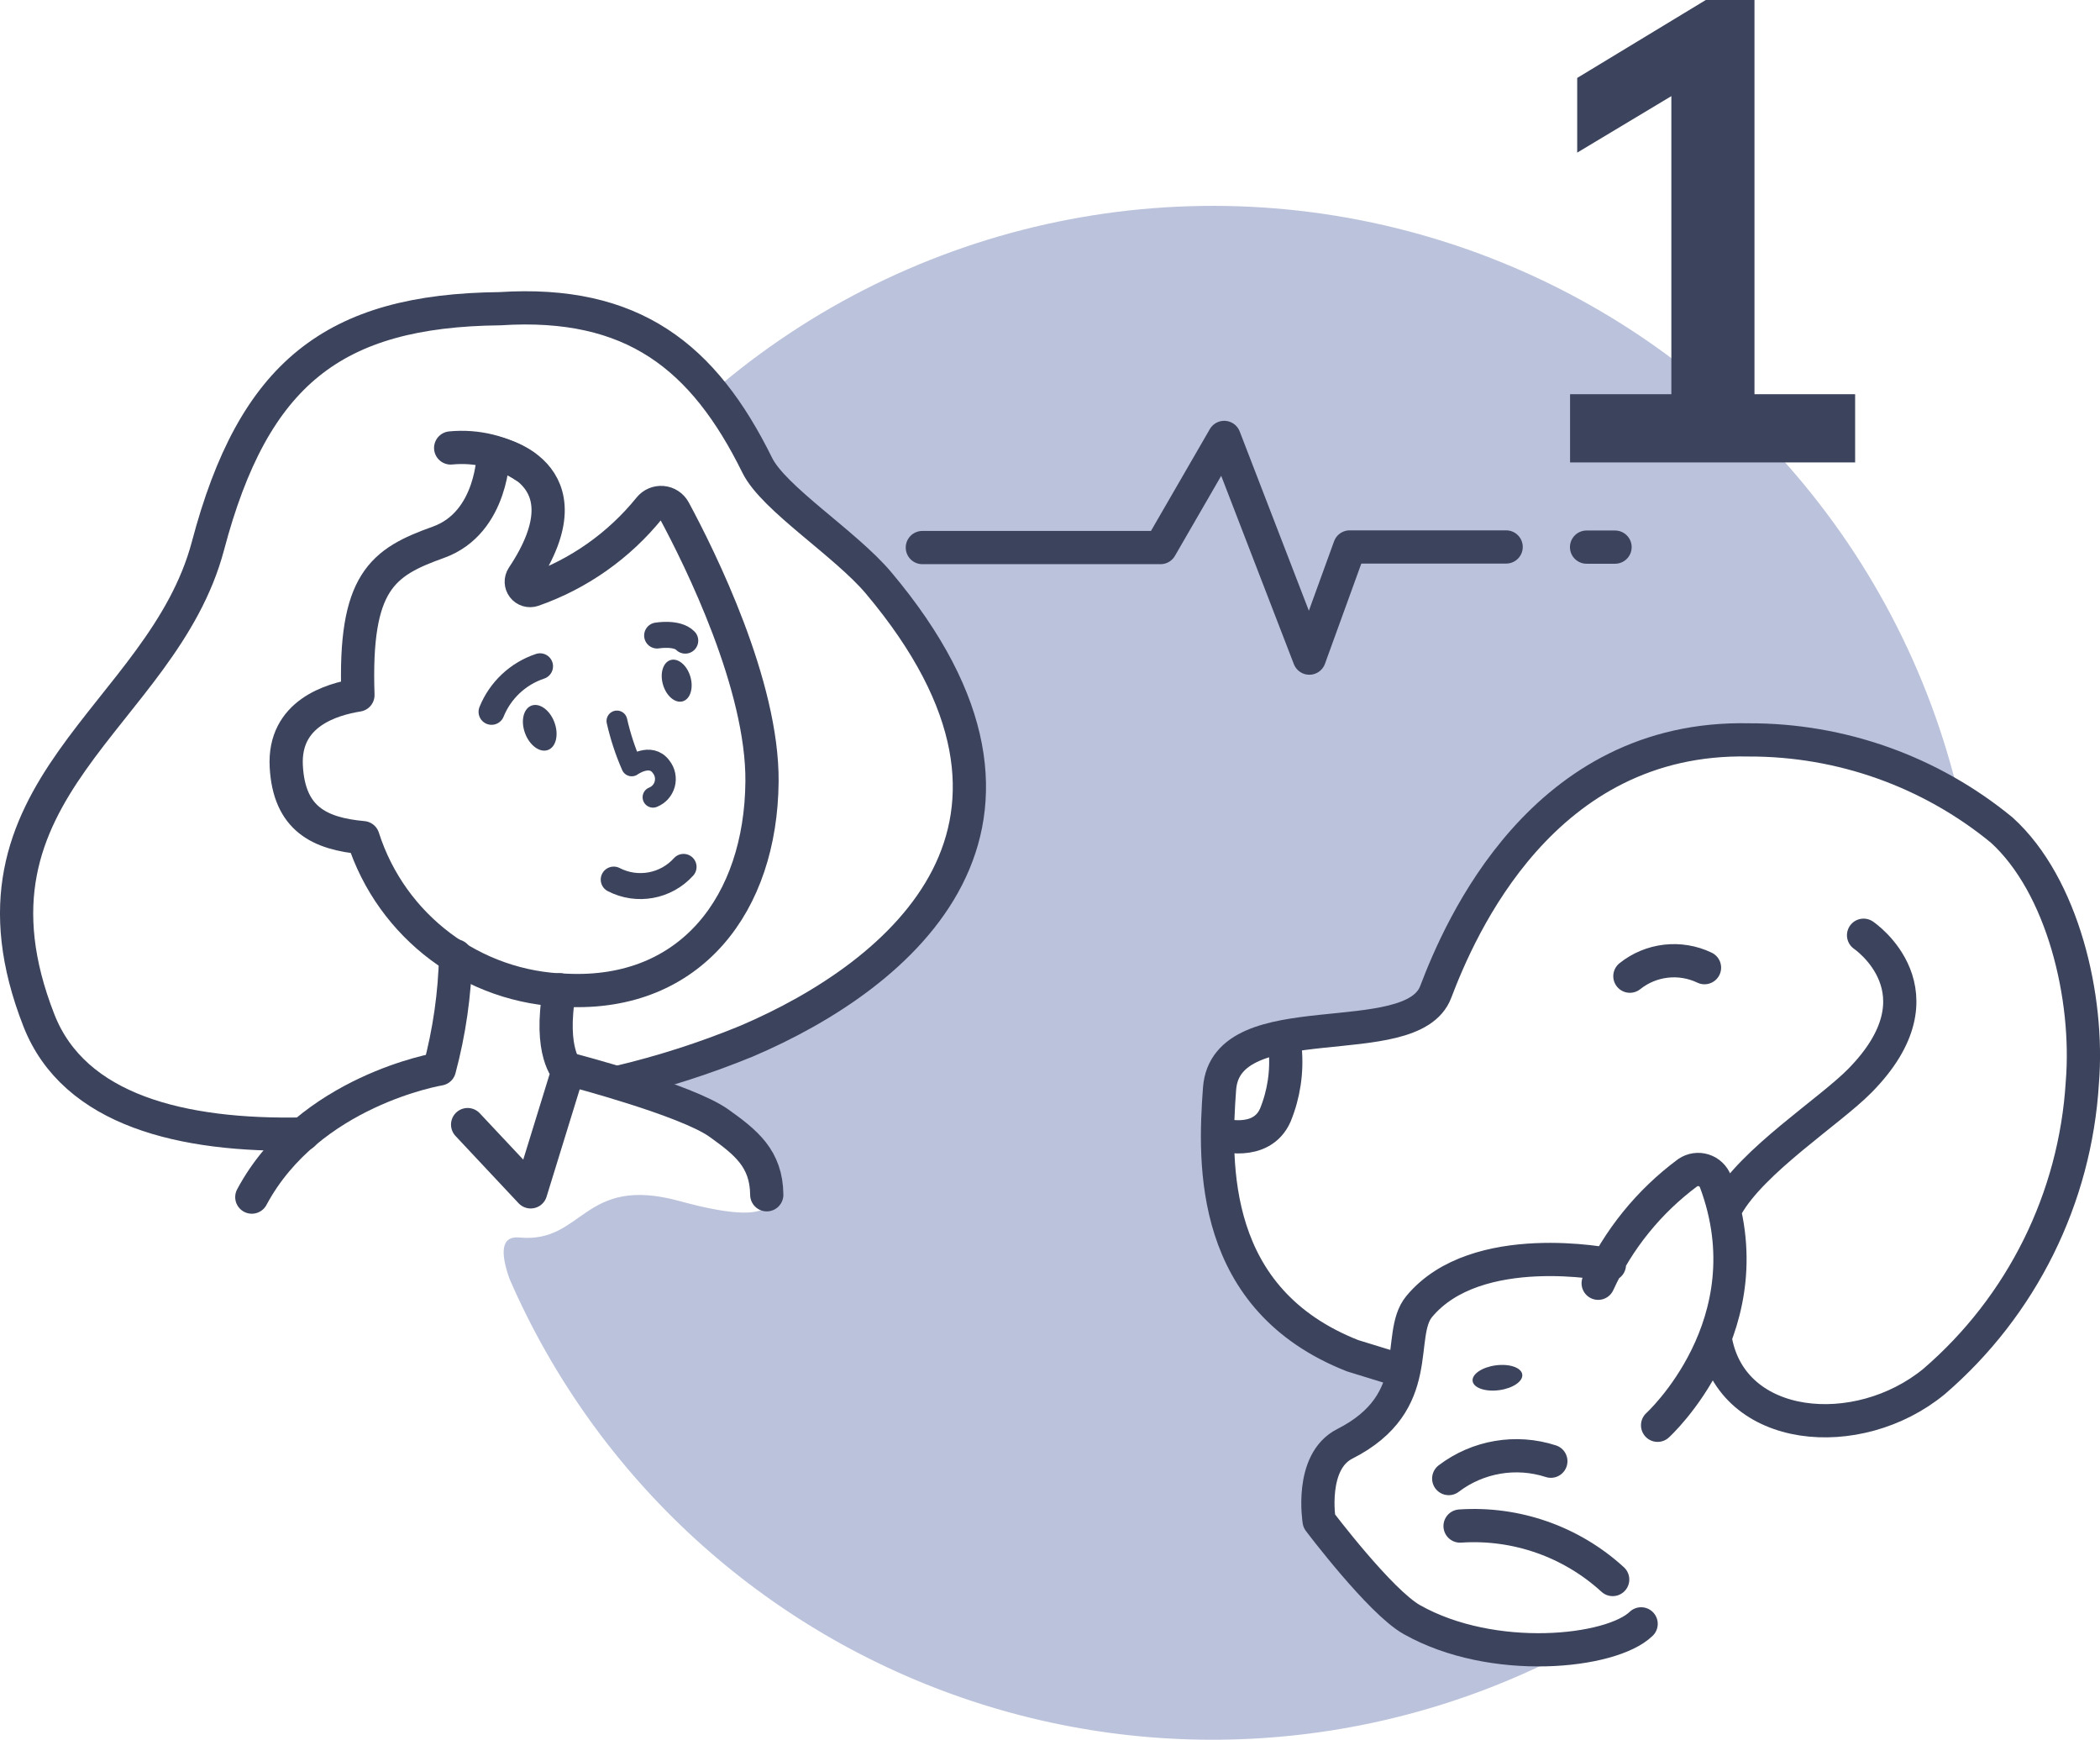
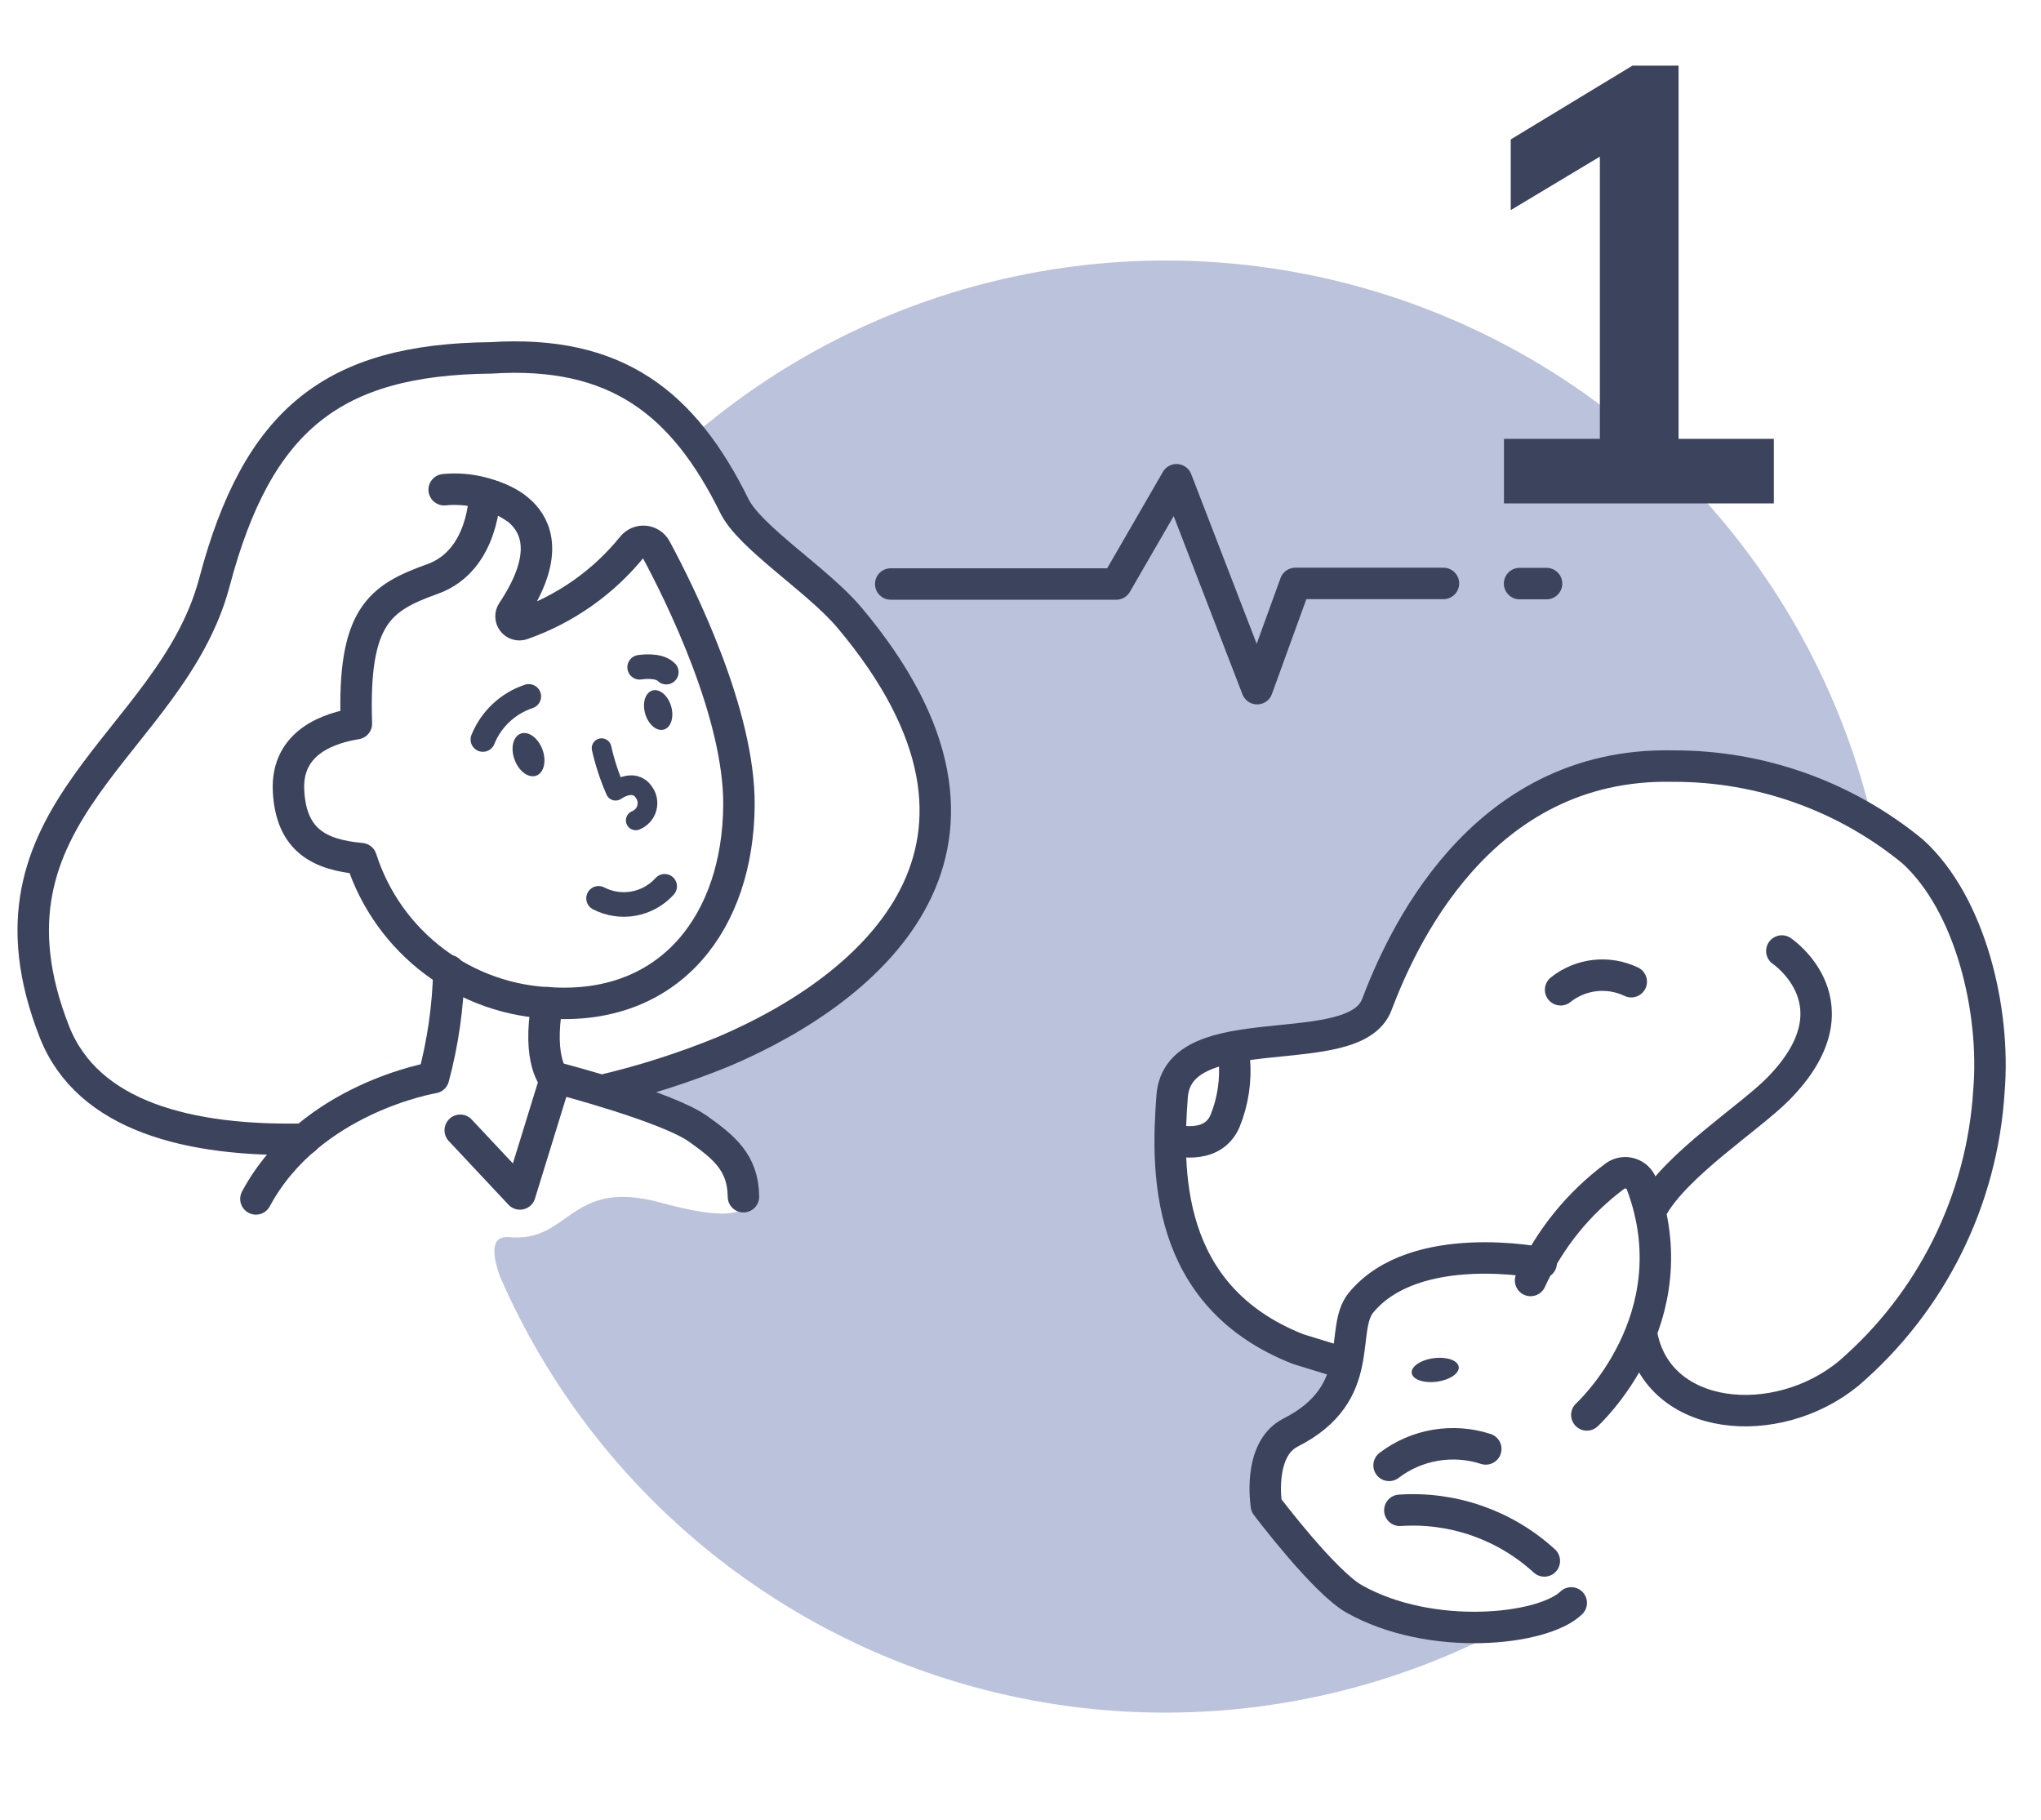
- <svg xmlns="http://www.w3.org/2000/svg" id="Layer_1" data-name="Layer 1" viewBox="0 0 80.852 66.969">
+ <svg xmlns="http://www.w3.org/2000/svg" id="Layer_1" data-name="Layer 1" viewBox="0 0 83 74">
  <defs>
-     <style>.cls-1{fill:#bbc2db;}.cls-2{fill:#3c435c;}.cls-3,.cls-4,.cls-5,.cls-6{fill:none;stroke:#3c435c;stroke-linecap:round;stroke-linejoin:round;}.cls-3,.cls-4{stroke-width:1.279px;}.cls-4{fill-rule:evenodd;}.cls-6{stroke-width:0.8px;}</style>
+     <style>.cls-1,.cls-4,.cls-5,.cls-6,.cls-7{fill:none;}.cls-2{fill:#bbc2db;}.cls-3{fill:#3c435c;}.cls-4,.cls-5,.cls-6,.cls-7{stroke:#3c435c;stroke-linecap:round;stroke-linejoin:round;}.cls-4,.cls-5{stroke-width:1.279px;}.cls-5{fill-rule:evenodd;}.cls-7{stroke-width:0.8px;}</style>
  </defs>
-   <path class="cls-1" d="M906.181,589.969a18.327,18.327,0,0,1,3.228-.537c.121-.019.24-.043.363-.055a15.241,15.241,0,0,0,3.002-.634,14.746,14.746,0,0,1,4.606-7.358c4.802-4.156,10.208-2.417,15.676-1.372A29.513,29.513,0,0,0,885.071,564.811l.008.013c2.88,5.574,12.494,10.713,8.934,18.272a11.641,11.641,0,0,1-6.723,5.871,5.965,5.965,0,0,1-3.745,1.448,12.967,12.967,0,0,1-3.445.782c-.014.05-.027.102-.041.152a19.549,19.549,0,0,1,4.941,1.536,7.309,7.309,0,0,1,2.294,2.952s.337,1.097-3.408.067c-3.745-1.029-3.694,1.636-6.174,1.4-.731-.07-.731.611-.382,1.594a29.503,29.503,0,0,0,41.782,13.801,9.229,9.229,0,0,1-7.984-1.446c-1.24-1.034-2.805-2.596-2.531-4.36a2.933,2.933,0,0,1,2.071-2.328,4.632,4.632,0,0,1,.981-1.651l-.019-.033a18.048,18.048,0,0,1-2.572-1.128,12.413,12.413,0,0,1-3.963-4.225,4.904,4.904,0,0,1-.305-4.788,2.035,2.035,0,0,1-.074-.191A2.123,2.123,0,0,1,906.181,589.969Z" transform="translate(-857.712 -549.6689)" />
-   <ellipse class="cls-2" cx="915.365" cy="602.703" rx="0.964" ry="0.482" transform="translate(-928.8724 -424.3669) rotate(-7.53873)" />
-   <path class="cls-3" d="M911.443,602.364l-1.652-.508c-5.489-2.159-5.344-7.338-5.125-10.278.25-3.36,7.394-1.287,8.321-3.723.927-2.436,4.108-9.879,12.055-9.705a15.274,15.274,0,0,1,9.74,3.472c2.355,2.138,3.369,6.456,3.102,9.714a16.497,16.497,0,0,1-5.711,11.513c-2.938,2.411-7.771,1.972-8.414-1.599" transform="translate(-857.712 -549.6689)" />
-   <path class="cls-3" d="M924.192,596.104c.988-1.759,3.964-3.653,5.127-4.835,3.374-3.427.142-5.6.142-5.6m-24.795,7.661s1.606.498,2.148-.739a5.405,5.405,0,0,0,.379-2.538m13.271-2.808a2.721,2.721,0,0,1,2.873-.328m-3.661,11.435s-5.127-1.043-7.325,1.611c-.916,1.106.305,3.68-2.864,5.284-1.363.69-.987,2.967-.987,2.967s2.343,3.108,3.569,3.799c3.113,1.755,7.673,1.281,8.828.163m-1.654-13.111a10.976,10.976,0,0,1,3.449-4.257.713.713,0,0,1,1.068.341c2.055,5.486-2.229,9.383-2.229,9.383m-8.042,2.051a4.304,4.304,0,0,1,3.932-.668m-3.495,2.496a7.914,7.914,0,0,1,5.876,2.058" transform="translate(-857.712 -549.6689)" />
-   <path class="cls-3" d="M893.223,570.746h9.171l2.451-4.239,3.278,8.495,1.553-4.279h6.024m4.193.006h-1.097" transform="translate(-857.712 -549.6689)" />
-   <path class="cls-3" d="M881.529,591.329a32.861,32.861,0,0,0,4.913-1.578c6.029-2.567,12.911-8.361,5.096-17.644-1.277-1.517-4.039-3.246-4.67-4.526-2.062-4.182-4.791-6.359-9.909-6.029-6.409.068-9.483,2.488-11.239,9.123-1.756,6.636-10.021,9.317-6.509,18.275,1.357,3.461,5.511,4.472,10.182,4.37" transform="translate(-857.712 -549.6689)" />
-   <path class="cls-3" d="M879.749,590.861s4.392,1.147,5.64,2.039c1.036.74,1.831,1.363,1.844,2.759" transform="translate(-857.712 -549.6689)" />
-   <path class="cls-4" d="M867.407,595.749c2.199-4.105,7.223-4.931,7.223-4.931h0a18.404,18.404,0,0,0,.624-4.354" transform="translate(-857.712 -549.6689)" />
-   <path class="cls-3" d="M875.716,592.958l2.428,2.589,1.432-4.643s-.753-.707-.319-3.137" transform="translate(-857.712 -549.6689)" />
-   <path class="cls-3" d="M874.587,570.544c-2.155.77-3.245,1.516-3.094,5.88-1.007.164-2.872.696-2.759,2.749.11,2.01,1.271,2.588,2.955,2.74a8.45,8.45,0,0,0,7.845,5.876c4.78.218,7.474-3.336,7.516-8.033.033-3.708-2.371-8.565-3.385-10.447a.573.573,0,0,0-.951-.082,10.014,10.014,0,0,1-4.483,3.157.341.341,0,0,1-.395-.509c2.737-4.101-1.127-4.788-1.127-4.788s0,2.699-2.122,3.457Z" transform="translate(-857.712 -549.6689)" />
-   <path class="cls-3" d="M875.063,566.912a4.405,4.405,0,0,1,2.845.702" transform="translate(-857.712 -549.6689)" />
-   <ellipse class="cls-2" cx="878.493" cy="577.684" rx="0.603" ry="0.911" transform="translate(-1003.916 -207.4966) rotate(-20.38453)" />
-   <ellipse class="cls-2" cx="883.765" cy="575.87" rx="0.549" ry="0.828" transform="translate(-984.3697 -276.64) rotate(-16.40428)" />
-   <path class="cls-5" d="M876.637,577.069a3.054,3.054,0,0,1,1.867-1.753" transform="translate(-857.712 -549.6689)" />
-   <path class="cls-5" d="M883.012,574.132s.767-.131,1.083.197" transform="translate(-857.712 -549.6689)" />
-   <path class="cls-6" d="M881.464,577.421a9.569,9.569,0,0,0,.569,1.73s.728-.53,1.136.039a.753.753,0,0,1-.316,1.167" transform="translate(-857.712 -549.6689)" />
-   <path class="cls-5" d="M881.341,583.527a2.238,2.238,0,0,0,2.689-.489" transform="translate(-857.712 -549.6689)" />
-   <path class="cls-2" d="M925.261,564.844h3.875v2.625h-10.975v-2.625h3.9V553.369l-3.625,2.175v-2.875l4.95-3h1.875Z" transform="translate(-857.712 -549.6689)" />
+   <rect class="cls-1" width="83" height="74" />
+   <path class="cls-2" d="M906.181,589.969a18.327,18.327,0,0,1,3.228-.537c.121-.019.24-.043.363-.055a15.241,15.241,0,0,0,3.002-.634,14.746,14.746,0,0,1,4.606-7.358c4.802-4.156,10.208-2.417,15.676-1.372A29.513,29.513,0,0,0,885.071,564.811l.008.013c2.88,5.574,12.494,10.713,8.934,18.272a11.641,11.641,0,0,1-6.723,5.871,5.965,5.965,0,0,1-3.745,1.448,12.967,12.967,0,0,1-3.445.782c-.014.05-.027.102-.041.152a19.549,19.549,0,0,1,4.941,1.536,7.309,7.309,0,0,1,2.294,2.952s.337,1.097-3.408.067c-3.745-1.029-3.694,1.636-6.174,1.4-.731-.07-.731.611-.382,1.594a29.503,29.503,0,0,0,41.782,13.801,9.229,9.229,0,0,1-7.984-1.446c-1.24-1.034-2.805-2.596-2.531-4.36a2.933,2.933,0,0,1,2.071-2.328,4.632,4.632,0,0,1,.981-1.651l-.019-.033a18.048,18.048,0,0,1-2.572-1.128,12.413,12.413,0,0,1-3.963-4.225,4.904,4.904,0,0,1-.305-4.788,2.035,2.035,0,0,1-.074-.191A2.123,2.123,0,0,1,906.181,589.969Z" transform="translate(-857 -547)" />
+   <ellipse class="cls-3" cx="915.365" cy="602.703" rx="0.964" ry="0.482" transform="translate(-928.1604 -421.6979) rotate(-7.53873)" />
+   <path class="cls-4" d="M911.443,602.364l-1.652-.508c-5.489-2.159-5.344-7.338-5.125-10.278.25-3.36,7.394-1.287,8.321-3.723.927-2.436,4.108-9.879,12.055-9.705a15.274,15.274,0,0,1,9.74,3.472c2.355,2.138,3.369,6.456,3.102,9.714a16.497,16.497,0,0,1-5.711,11.513c-2.938,2.411-7.771,1.972-8.414-1.599" transform="translate(-857 -547)" />
+   <path class="cls-4" d="M924.192,596.104c.988-1.759,3.964-3.653,5.127-4.835,3.374-3.427.142-5.6.142-5.6m-24.795,7.661s1.606.498,2.148-.739a5.405,5.405,0,0,0,.379-2.538m13.271-2.808a2.721,2.721,0,0,1,2.873-.328m-3.661,11.435s-5.127-1.043-7.325,1.611c-.916,1.106.305,3.68-2.864,5.284-1.363.69-.987,2.967-.987,2.967s2.343,3.108,3.569,3.799c3.113,1.755,7.673,1.281,8.828.163m-1.654-13.111a10.976,10.976,0,0,1,3.449-4.257.713.713,0,0,1,1.068.341c2.055,5.486-2.229,9.383-2.229,9.383m-8.042,2.051a4.304,4.304,0,0,1,3.932-.668m-3.495,2.496a7.914,7.914,0,0,1,5.876,2.058" transform="translate(-857 -547)" />
+   <path class="cls-4" d="M893.223,570.746h9.171l2.451-4.239,3.278,8.495,1.553-4.279h6.024m4.193.006h-1.097" transform="translate(-857 -547)" />
+   <path class="cls-4" d="M881.529,591.329a32.861,32.861,0,0,0,4.913-1.578c6.029-2.567,12.911-8.361,5.096-17.644-1.277-1.517-4.039-3.246-4.67-4.526-2.062-4.182-4.791-6.359-9.909-6.029-6.409.068-9.483,2.488-11.239,9.123-1.756,6.636-10.021,9.317-6.509,18.275,1.357,3.461,5.511,4.472,10.182,4.37" transform="translate(-857 -547)" />
+   <path class="cls-4" d="M879.749,590.861s4.392,1.147,5.64,2.039c1.036.74,1.831,1.363,1.844,2.759" transform="translate(-857 -547)" />
+   <path class="cls-5" d="M867.407,595.749c2.199-4.105,7.223-4.931,7.223-4.931h0a18.404,18.404,0,0,0,.624-4.354" transform="translate(-857 -547)" />
+   <path class="cls-4" d="M875.716,592.958l2.428,2.589,1.432-4.643s-.753-.707-.319-3.137" transform="translate(-857 -547)" />
+   <path class="cls-4" d="M874.587,570.544c-2.155.77-3.245,1.516-3.094,5.88-1.007.164-2.872.696-2.759,2.749.11,2.01,1.271,2.588,2.955,2.74a8.45,8.45,0,0,0,7.845,5.876c4.78.218,7.474-3.336,7.516-8.033.033-3.708-2.371-8.565-3.385-10.447a.573.573,0,0,0-.951-.082,10.014,10.014,0,0,1-4.483,3.157.341.341,0,0,1-.395-.509c2.737-4.101-1.127-4.788-1.127-4.788s0,2.699-2.122,3.457Z" transform="translate(-857 -547)" />
+   <path class="cls-4" d="M875.063,566.912a4.405,4.405,0,0,1,2.845.702" transform="translate(-857 -547)" />
+   <ellipse class="cls-3" cx="878.493" cy="577.684" rx="0.603" ry="0.911" transform="translate(-1003.204 -204.8276) rotate(-20.38453)" />
+   <ellipse class="cls-3" cx="883.765" cy="575.87" rx="0.549" ry="0.828" transform="translate(-983.6577 -273.9711) rotate(-16.40428)" />
+   <path class="cls-6" d="M876.637,577.069a3.054,3.054,0,0,1,1.867-1.753" transform="translate(-857 -547)" />
+   <path class="cls-6" d="M883.012,574.132s.767-.131,1.083.197" transform="translate(-857 -547)" />
+   <path class="cls-7" d="M881.464,577.421a9.569,9.569,0,0,0,.569,1.73s.728-.53,1.136.039a.753.753,0,0,1-.316,1.167" transform="translate(-857 -547)" />
+   <path class="cls-6" d="M881.341,583.527a2.238,2.238,0,0,0,2.689-.489" transform="translate(-857 -547)" />
+   <path class="cls-3" d="M925.261,564.844h3.875v2.625h-10.975v-2.625h3.9V553.369l-3.625,2.175v-2.875l4.95-3h1.875Z" transform="translate(-857 -547)" />
</svg>
